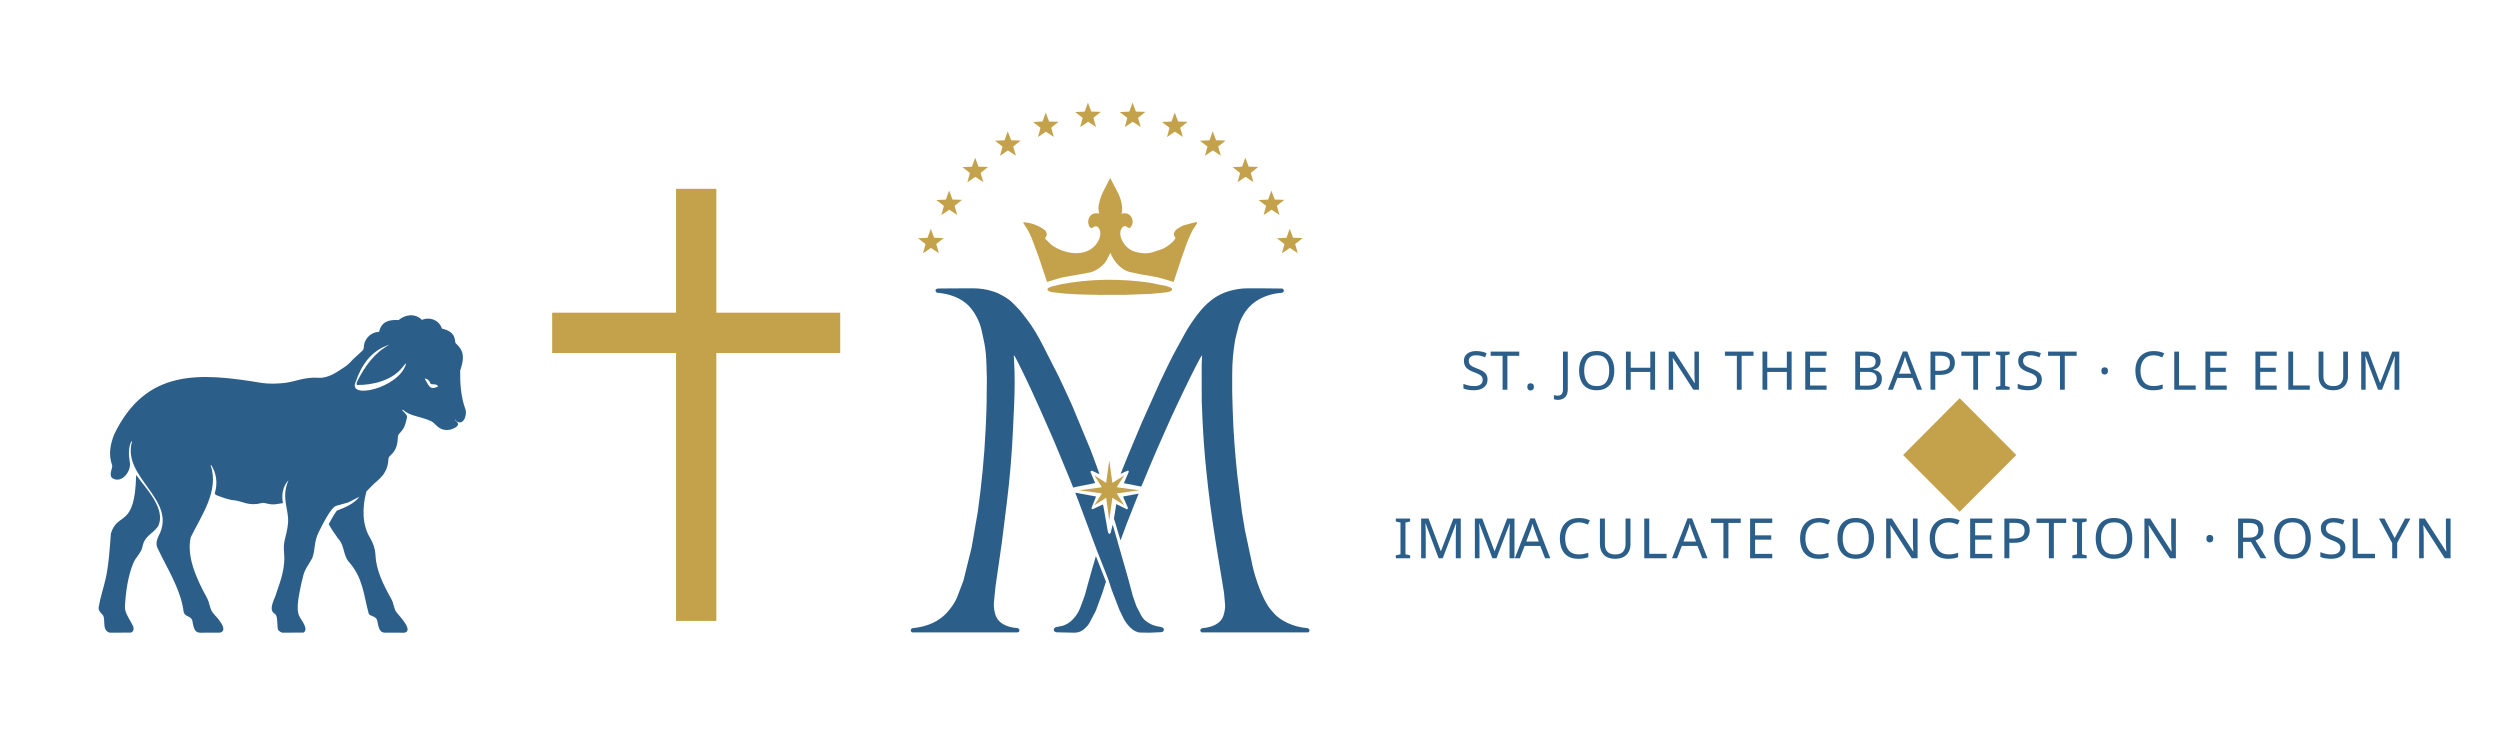
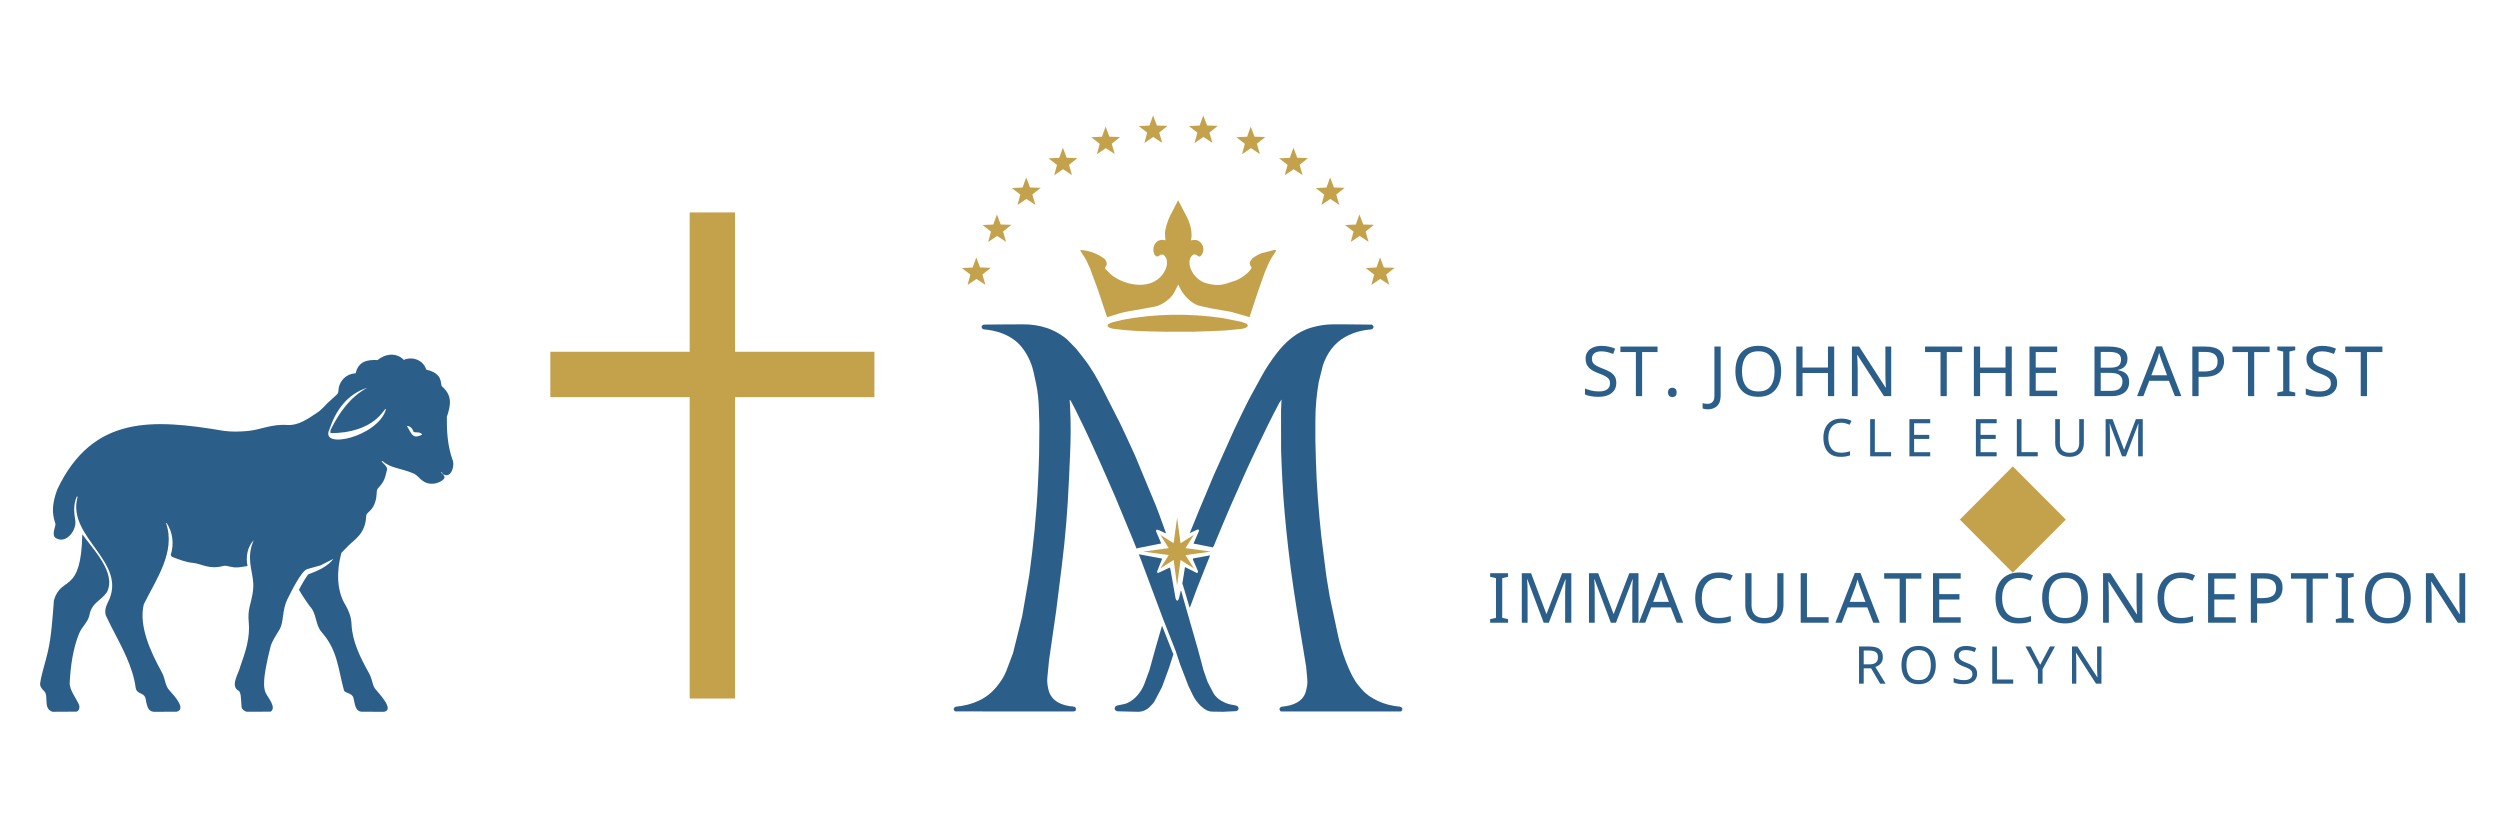
- <svg xmlns="http://www.w3.org/2000/svg" id="AB4-primary-lockup" viewBox="0 0 4050 1200">
+ <svg xmlns="http://www.w3.org/2000/svg" id="AB4-primary-lockup" viewBox="0 0 3600 1200">
  <g id="lockup-full-color">
    <g id="icon-group">
      <g id="lockup-m">
        <g id="crown-stars-accent">
-           <path d="M1793,421.07c-4.21,8.41-17.58,18.5-27.59,20.35l-19.25,3.57c-11.23,2.08-22.31,3.29-33.13,6.62l-16.83,5.18-13.66-40.93-11.23-30.18-4.13-9c-3.45-7.52-11.63-17.02-8.85-16.7l5.32.63c7.87.93,14.97,3.84,21.94,7.5l6.51,4.3c1.98,1.3,3.59,4.94,3.75,7.51.18,2.77-4.14,5.33-1.92,7.52l8.61,8.49c17.85,13.81,46.86,20,65.27,7.28,13.43-9.28,19.91-28.14,9.74-36.12-.98-.77-3.89-.59-4.88.09l-2.79,1.91c-1.08.74-3.92-.1-4.74-1.55-3.37-6.01-3.06-13.24,1.57-18.31,3.51-3.84,8.71-4.52,13.57-3.21l-.73-8.48c-.52-6.07,3.94-20.01,7.32-26.58l11.67-22.67,12.36,23.73c5.21,10,8.75,23.79,6.08,34.18l3.18-.55c7.06-1.22,12.76,3.59,14.38,10.32,1.84,7.63-3.61,14.33-5.87,13.5s-6.03-5.88-10.48-1.06c-9.61,10.41,2.29,36.07,23.6,40.17l6.05,1.16c6.97,1.34,14.28.66,20.99-1.61l13.33-4.51c6.2-2.09,21.04-12.45,22.15-18.67-1.46-1.36-3.39-5.04-2.39-7.46,1.07-2.58,2.89-5.21,5.06-6.64,3.99-2.63,7.95-5.17,12.48-6.36l17.63-4.65c.74-.19,2.92.69,2.45,1.42l-7.51,11.68-4.08,8.31-4.81,11.37-9.58,27.03-12.28,37.08-26.04-7.58-29.04-5.07-16.01-3.5c-13.41-2.93-26.22-17.26-31.22-30.73l-1.08,1.37-4.92,9.81Z" fill="#c4a24c" />
-           <path d="M1822.04,477.66l-40.21.09-25.21-.56-11.58-.41c-13.29-.47-25.98-1.55-39.23-3.26-4.08-.53-8.61-2.13-8.91-4.19-.1-.69.62-2.57,1.29-2.85l5.62-2.34,14.47-3.54c47.09-9.09,96.7-9.54,144.16-2.62l27.26,5.48,7.63,2.71c.56.2,1.45,1.88,1.5,2.48.19,2.48-4.72,4.53-9.11,4.96l-24.47,2.41-43.21,1.64Z" fill="#c4a24c" />
-           <polygon points="1821.24 818.53 1802.03 806.39 1797.03 843.11 1792.02 806.39 1772.81 818.53 1784.94 799.32 1748.22 794.31 1784.94 789.3 1772.81 770.09 1792.02 782.22 1797.03 745.51 1802.03 782.22 1821.24 770.09 1809.11 789.3 1845.83 794.31 1809.11 799.32 1821.24 818.53" fill="#c4a24c" />
+           <path d="M1690.99,421.07c-4.21,8.41-17.58,18.5-27.59,20.35l-19.25,3.57c-11.23,2.08-22.31,3.29-33.13,6.62l-16.83,5.18-13.66-40.93-11.23-30.18-4.13-9c-3.45-7.52-11.63-17.02-8.85-16.7l5.32.63c7.87.93,14.97,3.84,21.94,7.5l6.51,4.3c1.98,1.3,3.59,4.94,3.75,7.51.18,2.77-4.14,5.33-1.92,7.52l8.61,8.49c17.85,13.81,46.86,20,65.27,7.28,13.43-9.28,19.91-28.14,9.74-36.12-.98-.77-3.89-.59-4.88.09l-2.79,1.91c-1.08.74-3.92-.1-4.74-1.55-3.37-6.01-3.06-13.24,1.57-18.31,3.51-3.84,8.71-4.52,13.57-3.21l-.73-8.48c-.52-6.07,3.94-20.01,7.32-26.58l11.67-22.67,12.36,23.73c5.21,10,8.75,23.79,6.08,34.18l3.18-.55c7.06-1.22,12.76,3.59,14.38,10.32,1.84,7.63-3.61,14.33-5.87,13.5s-6.03-5.88-10.48-1.06c-9.61,10.41,2.29,36.07,23.6,40.17l6.05,1.16c6.97,1.34,14.28.66,20.99-1.61l13.33-4.51c6.2-2.09,21.04-12.45,22.15-18.67-1.46-1.36-3.39-5.04-2.39-7.46,1.07-2.58,2.89-5.21,5.06-6.64,3.99-2.63,7.95-5.17,12.48-6.36l17.63-4.65c.74-.19,2.92.69,2.45,1.42l-7.51,11.68-4.08,8.31-4.81,11.37-9.58,27.03-12.28,37.08-26.04-7.58-29.04-5.07-16.01-3.5c-13.41-2.93-26.22-17.26-31.22-30.73l-1.08,1.37-4.92,9.81Z" fill="#c4a24c" />
+           <path d="M1720.03,477.66l-40.21.09-25.21-.56-11.58-.41c-13.29-.47-25.98-1.55-39.23-3.26-4.08-.53-8.61-2.13-8.91-4.19-.1-.69.62-2.57,1.29-2.85l5.62-2.34,14.47-3.54c47.09-9.09,96.7-9.54,144.16-2.62l27.26,5.48,7.63,2.71c.56.2,1.45,1.88,1.5,2.48.19,2.48-4.72,4.53-9.11,4.96l-24.47,2.41-43.21,1.64Z" fill="#c4a24c" />
+           <polygon points="1719.23 818.53 1700.02 806.39 1695.01 843.11 1690.01 806.39 1670.8 818.53 1682.93 799.32 1646.21 794.31 1682.93 789.3 1670.8 770.09 1690.01 782.22 1695.01 745.51 1700.02 782.22 1719.23 770.09 1707.1 789.3 1743.81 794.31 1707.1 799.32 1719.23 818.53" fill="#c4a24c" />
          <g id="Stars">
-             <polygon id="Left_Star" data-name="Left Star" points="1521.02 410.17 1508.09 401.68 1495.29 410.37 1499.38 395.45 1487.16 385.96 1502.61 385.23 1507.86 370.68 1513.32 385.15 1528.79 385.64 1516.71 395.31 1521.02 410.17" fill="#c4a24c" />
-             <polygon points="1550.73 348.27 1537.8 339.77 1525 348.46 1529.09 333.54 1516.87 324.05 1532.32 323.33 1537.57 308.77 1543.03 323.25 1558.5 323.74 1546.42 333.41 1550.73 348.27" fill="#c4a24c" />
-             <polygon points="1592.93 294.98 1580 286.49 1567.2 295.18 1571.29 280.26 1559.07 270.77 1574.52 270.04 1579.77 255.49 1585.23 269.96 1600.7 270.45 1588.62 280.12 1592.93 294.98" fill="#c4a24c" />
-             <polygon points="1645.74 252.21 1632.81 243.71 1620.01 252.4 1624.09 237.48 1611.87 228 1627.33 227.27 1632.57 212.72 1638.04 227.19 1653.5 227.68 1641.42 237.35 1645.74 252.21" fill="#c4a24c" />
-             <polygon points="1707.26 221.83 1694.33 213.34 1681.53 222.03 1685.61 207.1 1673.39 197.62 1688.85 196.89 1694.09 182.34 1699.56 196.81 1715.02 197.3 1702.94 206.97 1707.26 221.83" fill="#c4a24c" />
-             <polygon points="1775.6 205.74 1762.68 197.24 1749.88 205.93 1753.96 191.01 1741.74 181.53 1757.2 180.8 1762.44 166.25 1767.91 180.72 1783.37 181.21 1771.29 190.88 1775.6 205.74" fill="#c4a24c" />
-             <polygon points="1847.9 205.74 1834.97 197.24 1822.17 205.93 1826.25 191.01 1814.03 181.53 1829.49 180.8 1834.73 166.25 1840.2 180.72 1855.66 181.21 1843.58 190.88 1847.9 205.74" fill="#c4a24c" />
-             <polygon points="1916.24 221.83 1903.32 213.34 1890.52 222.03 1894.6 207.1 1882.38 197.62 1897.83 196.89 1903.08 182.34 1908.55 196.81 1924.01 197.3 1911.93 206.97 1916.24 221.83" fill="#c4a24c" />
-             <polygon points="1977.76 252.21 1964.84 243.71 1952.04 252.4 1956.12 237.48 1943.9 228 1959.36 227.27 1964.6 212.72 1970.07 227.19 1985.53 227.68 1973.45 237.35 1977.76 252.21" fill="#c4a24c" />
-             <polygon points="2030.57 294.98 2017.64 286.49 2004.84 295.18 2008.93 280.26 1996.71 270.77 2012.16 270.04 2017.41 255.49 2022.87 269.96 2038.33 270.45 2026.26 280.12 2030.57 294.98" fill="#c4a24c" />
-             <polygon points="2072.77 348.27 2059.84 339.77 2047.04 348.46 2051.13 333.54 2038.91 324.05 2054.36 323.33 2059.61 308.77 2065.07 323.25 2080.53 323.74 2068.46 333.41 2072.77 348.27" fill="#c4a24c" />
-             <polygon id="Right_Star" data-name="Right Star" points="2102.48 410.17 2089.55 401.68 2076.75 410.37 2080.84 395.45 2068.62 385.96 2084.07 385.23 2089.32 370.68 2094.78 385.15 2110.24 385.64 2098.17 395.31 2102.48 410.17" fill="#c4a24c" />
+             <polygon id="Left_Star" data-name="Left Star" points="1419.01 410.17 1406.08 401.68 1393.28 410.37 1397.37 395.45 1385.15 385.96 1400.6 385.23 1405.85 370.68 1411.31 385.15 1426.77 385.64 1414.7 395.31 1419.01 410.17" fill="#c4a24c" />
+             <polygon points="1448.72 348.27 1435.79 339.77 1422.99 348.46 1427.08 333.54 1414.86 324.05 1430.31 323.33 1435.56 308.77 1441.02 323.25 1456.48 323.74 1444.41 333.41 1448.72 348.27" fill="#c4a24c" />
+             <polygon points="1490.92 294.98 1477.99 286.49 1465.19 295.18 1469.28 280.26 1457.06 270.77 1472.51 270.04 1477.76 255.49 1483.22 269.96 1498.68 270.45 1486.61 280.12 1490.92 294.98" fill="#c4a24c" />
+             <polygon points="1543.72 252.21 1530.79 243.71 1518 252.4 1522.08 237.48 1509.86 228 1525.31 227.27 1530.56 212.72 1536.03 227.19 1551.49 227.68 1539.41 237.35 1543.72 252.21" fill="#c4a24c" />
+             <polygon points="1605.24 221.83 1592.32 213.34 1579.52 222.03 1583.6 207.1 1571.38 197.62 1586.83 196.89 1592.08 182.34 1597.55 196.81 1613.01 197.3 1600.93 206.97 1605.24 221.83" fill="#c4a24c" />
+             <polygon points="1673.59 205.74 1660.66 197.24 1647.87 205.93 1651.95 191.01 1639.73 181.53 1655.18 180.8 1660.43 166.25 1665.89 180.72 1681.36 181.21 1669.28 190.88 1673.59 205.74" fill="#c4a24c" />
+             <polygon points="1745.88 205.74 1732.95 197.24 1720.16 205.93 1724.24 191.01 1712.02 181.53 1727.47 180.8 1732.72 166.25 1738.19 180.72 1753.65 181.21 1741.57 190.88 1745.88 205.74" fill="#c4a24c" />
+             <polygon points="1814.23 221.83 1801.3 213.34 1788.51 222.03 1792.59 207.1 1780.37 197.62 1795.82 196.89 1801.07 182.34 1806.53 196.81 1822 197.3 1809.92 206.97 1814.23 221.83" fill="#c4a24c" />
+             <polygon points="1875.75 252.21 1862.82 243.71 1850.03 252.4 1854.11 237.48 1841.89 228 1857.34 227.27 1862.59 212.72 1868.06 227.19 1883.52 227.68 1871.44 237.35 1875.75 252.21" fill="#c4a24c" />
+             <polygon points="1928.56 294.98 1915.63 286.49 1902.83 295.18 1906.91 280.26 1894.69 270.77 1910.15 270.04 1915.39 255.49 1920.86 269.96 1936.32 270.45 1924.25 280.12 1928.56 294.98" fill="#c4a24c" />
+             <polygon points="1970.76 348.27 1957.83 339.77 1945.03 348.46 1949.12 333.54 1936.9 324.05 1952.35 323.33 1957.59 308.77 1963.06 323.25 1978.52 323.74 1966.45 333.41 1970.76 348.27" fill="#c4a24c" />
+             <polygon id="Right_Star" data-name="Right Star" points="2000.47 410.17 1987.54 401.68 1974.74 410.37 1978.82 395.45 1966.6 385.96 1982.06 385.23 1987.3 370.68 1992.77 385.15 2008.23 385.64 1996.16 395.31 2000.47 410.17" fill="#c4a24c" />
          </g>
        </g>
        <g id="m-letterform">
          <g>
-             <path d="M1948.6,690.68l-.84-16.82-.95-24.42-.1-58.41.74-15.71-2.98,4.31-7.58,14.43-9.81,19.5-12.69,26.27-7.31,15.39-4.16,8.9-5.68,12.24-20.96,47.18-5.67,13.06-8.96,21.15-11.7,28.16c-.25.6-1.18,2.08-1.37,2.34l-10.17-2.01-17.73-3.49,7.67-17.62c.21-.49.29-2.12-.09-2.25l-1.5-.49-11.42,5.21,13.19-32.46,21.14-50.4,29.63-66.12,11.87-24.76,5.91-11.92,3.85-7.61,18.09-33.12c6.09-11.15,12.95-21.3,20.6-31.4,13.55-17.87,29.98-32.3,51.82-38.39,9.82-2.74,19.7-4.36,29.86-4.35l22.24.02,33.49.35c1.33.01,2.98,2.31,2.93,3.64-.04,1.19-1.88,3.17-3.29,3.27-13.4.97-25.72,4.32-37.36,10.78-16.06,8.91-26.37,23.53-32.29,40.83l-6.01,24.08c-3.09,18.21-4.82,36.17-4.83,54.73l-.02,30.09.82,29.36c1.01,36.09,3.85,71.22,7.63,107.18l7.37,58.48,4.86,29.32,12.13,56.82c4.3,20.13,16.66,56.43,29.48,71.34l4.91,5.7c6.17,7.17,14.11,12.22,22.71,16.26,10.03,4.71,20.31,7.2,31.52,8.26,1.48.14,3.14,1.36,3.67,2.44s-.46,4.49-2.23,4.49h-172.1c-1.42,0-2.73-2.85-2.46-3.9.38-1.45,2.06-2.86,3.87-3.03,14.91-1.4,29.71-6.78,33.94-21.32,1.63-5.62,2.83-11.63,2.29-17.54l-1.71-18.8-8.45-51.18c-6.63-40.15-12.81-79.49-17.38-119.92-3.7-32.75-6.77-64.73-8.44-98.12Z" fill="#2c5e8a" />
-             <path d="M1806.89,847.38l-2.28-7.07,3.77-23.73,17.11,8.55c.93.47,2.16-2.43,1.62-2.78l-7.38-16.72.4-1.49,18.6-3.38,5.91-1.07-4.8,11.88-14.7,37.18-9,24.39-.61,1.65c-.12.32-.75-.65-.88-1.07l-3.35-11.41-4.41-14.93Z" fill="#2c5e8a" />
-             <path d="M1642.32,575.69l.59,10.46c1.34,23.68.99,46.87-.08,70.59l-1.62,35.93c-1.84,40.86-5.04,80.91-10.12,121.45l-8.15,65.08-10.33,71.77-2.47,25.27c-.56,5.74.38,11.54,1.69,17.07,3.9,16.47,19.45,22.97,36,24.13,1.31.09,3.68,1.58,3.62,2.74-.06,1.13-.21,2.37-.41,2.98-.25.77-2.25,1.32-3.48,1.32l-169.68-.02c-1.49,0-2.72-2.82-2.52-3.91s1.84-2.77,3.19-2.91c23.54-2.43,43.95-10.55,58.8-29.02,5.5-6.85,10.49-13.93,13.6-22.15l9.82-25.93,13.22-53.39,10.17-58.94c6.01-44.21,10.48-87.8,12.52-132.29l.9-19.65.74-22.75.38-40.6-.64-21.99c-.38-13.19-1.36-26.04-4.18-38.9l-3.79-17.29c-2.96-13.48-10.46-28.33-19.99-38.52-6.68-7.14-14.96-12.18-24-15.8-9.14-3.66-18.17-5.21-28.07-6.27-1.19-.13-2.75-2.64-2.56-3.81.21-1.31,2.24-2.93,3.65-2.94l21.3-.19,35.25-.17c11.8-.06,23.28,1.76,34.48,5.48,9.98,3.32,23.43,11.02,30.44,18.24l11.61,11.94,10.72,13.73c10.65,13.64,18.97,28.33,26.87,43.82l25.2,49.45,7.83,16.6,8.47,18.35,5.37,11.79,29.79,71.7,4.54,11.82,10.16,28.08-2.43-.92-8.67-4.06c-.48-.23-1.74-.41-2.17-.42-.57-.01-1.43,1.74-1.2,2.28l6.82,16.11.65,1.54c.02.06-.66.12-1.25.24l-14.76,2.96-15.75,3.11-3.79,1.01-5.28-13.15-25.42-61.4-10.9-24.96-11.2-25.35-12.93-28.53-4.13-8.93-5.97-12.69-12.56-25.74-6.46-12.32c-.12-.23-1.62-1.28-1.44-1.13Z" fill="#2c5e8a" />
+             <path d="M1846.58,690.68l-.84-16.82-.95-24.42-.1-58.41.74-15.71-2.98,4.31-7.58,14.43-9.81,19.5-12.69,26.27-7.31,15.39-4.16,8.9-5.68,12.24-20.96,47.18-5.67,13.06-8.96,21.15-11.7,28.16c-.25.6-1.18,2.08-1.37,2.34l-10.17-2.01-17.73-3.49,7.67-17.62c.21-.49.29-2.12-.09-2.25l-1.5-.49-11.42,5.21,13.19-32.46,21.14-50.4,29.63-66.12,11.87-24.76,5.91-11.92,3.85-7.61,18.09-33.12c6.09-11.15,12.95-21.3,20.6-31.4,13.55-17.87,29.98-32.3,51.82-38.39,9.82-2.74,19.7-4.36,29.86-4.35l22.24.02,33.49.35c1.33.01,2.98,2.31,2.93,3.64-.04,1.19-1.88,3.17-3.29,3.27-13.4.97-25.72,4.32-37.36,10.78-16.06,8.91-26.37,23.53-32.29,40.83l-6.01,24.08c-3.09,18.21-4.82,36.17-4.83,54.73l-.02,30.09.82,29.36c1.01,36.09,3.85,71.22,7.63,107.18l7.37,58.48,4.86,29.32,12.13,56.82c4.3,20.13,16.66,56.43,29.48,71.34l4.91,5.7c6.17,7.17,14.11,12.22,22.71,16.26,10.03,4.71,20.31,7.2,31.52,8.26,1.48.14,3.14,1.36,3.67,2.44s-.46,4.49-2.23,4.49h-172.1c-1.42,0-2.73-2.85-2.46-3.9.38-1.45,2.06-2.86,3.87-3.03,14.91-1.4,29.71-6.78,33.94-21.32,1.63-5.62,2.83-11.63,2.29-17.54l-1.71-18.8-8.45-51.18c-6.63-40.15-12.81-79.49-17.38-119.92-3.7-32.75-6.77-64.73-8.44-98.12Z" fill="#2c5e8a" />
+             <path d="M1704.88,847.38l-2.28-7.07,3.77-23.73,17.11,8.55c.93.47,2.16-2.43,1.62-2.78l-7.38-16.72.4-1.49,18.6-3.38,5.91-1.07-4.8,11.88-14.7,37.18-9,24.39-.61,1.65c-.12.32-.75-.65-.88-1.07l-3.35-11.41-4.41-14.93Z" fill="#2c5e8a" />
+             <path d="M1540.31,575.69l.59,10.46c1.34,23.68.99,46.87-.08,70.59l-1.62,35.93c-1.84,40.86-5.04,80.91-10.12,121.45l-8.15,65.08-10.33,71.77-2.47,25.27c-.56,5.74.38,11.54,1.69,17.07,3.9,16.47,19.45,22.97,36,24.13,1.31.09,3.68,1.58,3.62,2.74-.06,1.13-.21,2.37-.41,2.98-.25.77-2.25,1.32-3.48,1.32l-169.68-.02c-1.49,0-2.72-2.82-2.52-3.91s1.84-2.77,3.19-2.91c23.54-2.43,43.95-10.55,58.8-29.02,5.5-6.85,10.49-13.93,13.6-22.15l9.82-25.93,13.22-53.39,10.17-58.94c6.01-44.21,10.48-87.8,12.52-132.29l.9-19.65.74-22.75.38-40.6-.64-21.99c-.38-13.19-1.36-26.04-4.18-38.9l-3.79-17.29c-2.96-13.48-10.46-28.33-19.99-38.52-6.68-7.14-14.96-12.18-24-15.8-9.14-3.66-18.17-5.21-28.07-6.27-1.19-.13-2.75-2.64-2.56-3.81.21-1.31,2.24-2.93,3.65-2.94l21.3-.19,35.25-.17c11.8-.06,23.28,1.76,34.48,5.48,9.98,3.32,23.43,11.02,30.44,18.24l11.61,11.94,10.72,13.73c10.65,13.64,18.97,28.33,26.87,43.82l25.2,49.45,7.83,16.6,8.47,18.35,5.37,11.79,29.79,71.7,4.54,11.82,10.16,28.08-2.43-.92-8.67-4.06c-.48-.23-1.74-.41-2.17-.42-.57-.01-1.43,1.74-1.2,2.28l6.82,16.11.65,1.54c.02.06-.66.12-1.25.24l-14.76,2.96-15.75,3.11-3.79,1.01-5.28-13.15-25.42-61.4-10.9-24.96-11.2-25.35-12.93-28.53-4.13-8.93-5.97-12.69-12.56-25.74-6.46-12.32c-.12-.23-1.62-1.28-1.44-1.13Z" fill="#2c5e8a" />
          </g>
          <g>
-             <path d="M1885.54,1019.61c-1.08-5.58-8.45-2.89-19.21-7.59-7.28-3.17-13.9-7.96-17.55-14.97l-7.8-14.98-5.88-16.88-8.11-30.15-24.04-83.92c-.18-.09-.5-.25-.69-.35l-2.77,11.82c-.17.71-1.79,2.55-2.39,2.44-.92-.17-2.1-2.3-2.28-3.37l-5.49-31.24-1.92-10.9c-.09-.53-.8-2.2-.92-2.32l-15.94,7.57c-.53.25-2.2,0-2.26-.43-.04-.29-.04-1.4.14-1.85l7.15-18.1-33.73-6.24,3.98,10.19,31.63,84.63h.02s16.96,43.01,16.96,43.01c.15-.02.23-.01.1.05l6.6,20.06,12.22,31.72,6.05,12.63c5,10.44,16.36,24.11,27.91,24.29l15.75.24,18.72-.9c1.99-.1,4.15-2.45,3.76-4.47Z" fill="#2c5e8a" />
-             <path d="M1802.26,850.77h0c-.24-.12-.17-.09,0,0Z" fill="#2c5e8a" />
+             <path d="M1783.53,1019.61c-1.08-5.58-8.45-2.89-19.21-7.59-7.28-3.17-13.9-7.96-17.55-14.97l-7.8-14.98-5.88-16.88-8.11-30.15-24.04-83.92c-.18-.09-.5-.25-.69-.35l-2.77,11.82c-.17.71-1.79,2.55-2.39,2.44-.92-.17-2.1-2.3-2.28-3.37l-5.49-31.24-1.92-10.9c-.09-.53-.8-2.2-.92-2.32l-15.94,7.57c-.53.25-2.2,0-2.26-.43-.04-.29-.04-1.4.14-1.85l7.15-18.1-33.73-6.24,3.98,10.19,31.63,84.63h.02s16.96,43.01,16.96,43.01c.15-.02.23-.01.1.05l6.6,20.06,12.22,31.72,6.05,12.63c5,10.44,16.36,24.11,27.91,24.29l15.75.24,18.72-.9c1.99-.1,4.15-2.45,3.76-4.47Z" fill="#2c5e8a" />
+             <path d="M1700.24,850.77h0c-.24-.12-.17-.09,0,0Z" fill="#2c5e8a" />
          </g>
-           <path d="M1790.13,938.45h-.01s-14.79-37.52-14.79-37.52l-8.72,30.08-9.52,34.33-7.26,19.58c-4.53,12.22-16.3,26.31-29.44,29.02l-9.51,1.97c-2.12.44-3.98,2.55-3.8,4.59.19,2.14,2.4,3.77,4.78,3.82l28.54.65c6.33.14,12.38-2.37,16.84-6.67,2.93-2.82,5.88-5.76,7.76-9.35l10.35-19.73,10.41-28.53,5.9-18.43-1.51-3.84Z" fill="#2c5e8a" />
+           <path d="M1688.12,938.45h-.01s-14.79-37.52-14.79-37.52l-8.72,30.08-9.52,34.33-7.26,19.58c-4.53,12.22-16.3,26.31-29.44,29.02l-9.51,1.97c-2.12.44-3.98,2.55-3.8,4.59.19,2.14,2.4,3.77,4.78,3.82l28.54.65c6.33.14,12.38-2.37,16.84-6.67,2.93-2.82,5.88-5.76,7.76-9.35l10.35-19.73,10.41-28.53,5.9-18.43-1.51-3.84Z" fill="#2c5e8a" />
        </g>
      </g>
      <g id="lockup-lamb">
-         <path d="M651.36,664.25c2.15,2.99,8.87,7.67,8.02,11.85-3.1,12.69-3.52,16.81-12.98,26.91-3.72,3.98-.08,11.11-5.45,23.5-4.54,10.47-11.43,11.41-11.65,16.69-1.06,25.56-16.56,33.37-25.58,42.6l-10.09,10.32c-6.96,25.46-7.27,54.23,6.16,75.65,4.8,8.51,7.98,16.91,8.4,26.77,1.08,25.26,12.67,48.28,24.71,69.95,6.27,10.82,4.55,17.97,10.24,24.41,4.38,5.66,27.33,29,12,32.1,0,0-32.31-.11-32.31-.11-9.85-.5-9.81-12.77-11.79-19.63-1.85-7.96-12.6-6.67-13.77-11.42-8.53-30.88-8.87-57.42-32.27-83.79-9.37-10.9-6.66-26.73-17.1-37.29-4.14-5.61-12.11-17.47-15.39-23.6,4.3-7.96,8-14.85,13.22-21.98,13.05-4.92,27.89-10.96,36.48-22.46l-18.5,9.37-18.99,5.35c-8.7,1.95-24.27,34.4-28.69,43.16-8.3,16.7-4.95,33.01-11.55,43.96-4.47,7.79-10.82,16.37-13.01,25.16,0,0-3.66,15.11-3.66,15.11-2.49,13.59-9.19,38.91-2.98,51.31,3.02,6.34,15.92,20.91,6.87,26.66l-34.59.13c-2.97-.9-6.95-3.56-7.18-6.67l-1.15-15.55c-.17-2.24-1.22-6.72-2.97-7.88-12.97-6.88.05-25.19,2.09-34.68,7.53-21.4,14.61-41.89,12.28-64.91-.77-7.57-.39-14.79,1.45-22.19,2.77-11.09,5.83-22.47,5.04-33.96-1.33-19.36-10.3-35.56.68-61.26-9.19,10.12-11.62,23.82-8.92,37.25l-10.55,1.62c-12.48,1.92-18.03-3.33-24.36-1.69-20.53,5.33-30.48-2.85-42.86-4.39-10.22-.7-21.16-4.98-30.61-8.68-.83-.31-2.07-2.24-2.15-2.8,4.92-15.93,3.01-32.53-6-46.15l-.75.46c14.41,41.06-14.68,81.42-32.08,116.75-7.58,31.37,10.17,68.93,25.3,96.68,6.33,10.89,4.7,20.01,11.84,27.48,6.87,7.49,24.58,26.96,10.13,30.53,0,0-32.56.1-32.56.1-8.95-.35-9.81-8.81-11.54-15.36-.76-14.02-12.35-8.24-14.77-18.67-3.92-31.04-20.82-60.62-34.85-87.99,0,0-7.6-15.49-7.6-15.49-2.99-6.09-.8-13.71,2.12-19.62,30.74-58.47-59.17-93.41-43.53-151.56-.03-1.92-.53-2.25-1.41-.33-4.46,10.91-3.74,20.87-2.03,31.98,3.41,14.91-12.56,35.5-27.11,27.23-7-3.57-2.17-13.74-1.23-19.25.99-4.25-10.35-17.25,2.96-51.78,51.18-106.81,137.84-100.88,239.89-83.67,11.57,1.51,23.11,1.19,34.74.07,18.43-1.77,33.59-10.27,56.86-8.53,15.92.81,29.62-9.28,42.25-17.65,4.02-2.22,11.39-9.84,14.45-13.31,0,0,14.06-12.89,14.06-12.89,4.2-3.85.45-8.14,5.56-17.31,4.52-8.1,12.34-12.89,21.55-13.29,3.85-17.06,16.3-19.82,31.59-19.08,10.88-9.14,27-11.4,37.78-.25,12.66-5.6,28.18.48,32.4,14.12,24.97,5.34,19.94,21.27,22.35,23.84,15.51,13.36,12.94,27.01,7.19,44.22-.23,20.46,1.12,41.69,7.97,61.04,4.13,8.24-1.37,27.39-12.16,21.91l-1.35.16c7.16,5.69-5.04,11.12-10.15,12.43-18.93,3.68-23.27-9.9-31.57-13.87-18.57-8.15-33.54-7.54-45.39-18.21l-1.4.4ZM651.59,595.46c-16.61,20.78-47.35,28.53-73.18,28.21-1.09.07-.65-4.05-.04-5.13,12.16-24.46,28.1-47.19,52.73-60.21-29.03,8.93-45.72,32.76-55,60.62-13.29,28.85,69.33,10.08,81.52-28.8l-.41-1.57-5.62,6.86ZM697.03,620.7c-1.37-4.35-4.97-7.46-9.08-7.28,6.47,10,7.65,20.02,21.89,12.45-3.17-5.75-11.55-1.16-12.81-5.17ZM651.84,662.61l-1.21-.11,1.21.11ZM738.95,680.92l-2.18-1.46,1.12,2.04,1.06-.58ZM739.47,681.6l-.84.87.65.59.82-.75-.63-.72Z" fill="#2c5e8a" />
-         <path d="M215.39,1013.94c1.82,3.39,1.26,9.46-3.13,10.84l-34.5.19c-14.25-4.24-5.16-22.79-12.04-29.54-3.44-3.38-6.79-7.27-5.79-12.21,2.45-15.2,7.68-30.06,11.04-44.99,5.02-21.17,7.03-51.72,8.65-73.67,10.55-36.6,39.14-7.23,40.91-95.2,15.62,21.98,49.39,55.4,35.47,83.39-9.12,12.83-21.71,14.81-25.21,32.98-1.91,9.92-10.8,16.63-14.9,26.63-8.72,21.24-12.41,47.52-13.49,70.86-.64,9.79,9.21,22.22,13,30.73Z" fill="#2c5e8a" />
+         <path d="M549.34,664.25c2.15,2.99,8.87,7.67,8.02,11.85-3.1,12.69-3.52,16.81-12.98,26.91-3.72,3.98-.08,11.11-5.45,23.5-4.54,10.47-11.43,11.41-11.65,16.69-1.06,25.56-16.56,33.37-25.58,42.6l-10.09,10.32c-6.96,25.46-7.27,54.23,6.16,75.65,4.8,8.51,7.98,16.91,8.4,26.77,1.08,25.26,12.67,48.28,24.71,69.95,6.27,10.82,4.55,17.97,10.24,24.41,4.38,5.66,27.33,29,12,32.1,0,0-32.31-.11-32.31-.11-9.85-.5-9.81-12.77-11.79-19.63-1.85-7.96-12.6-6.67-13.77-11.42-8.53-30.88-8.87-57.42-32.27-83.79-9.37-10.9-6.66-26.73-17.1-37.29-4.14-5.61-12.11-17.47-15.39-23.6,4.3-7.96,8-14.85,13.22-21.98,13.05-4.92,27.89-10.96,36.48-22.46l-18.5,9.37-18.99,5.35c-8.7,1.95-24.27,34.4-28.69,43.16-8.3,16.7-4.95,33.01-11.55,43.96-4.47,7.79-10.82,16.37-13.01,25.16,0,0-3.66,15.11-3.66,15.11-2.49,13.59-9.19,38.91-2.98,51.31,3.02,6.34,15.92,20.91,6.87,26.66l-34.59.13c-2.97-.9-6.95-3.56-7.18-6.67l-1.15-15.55c-.17-2.24-1.22-6.72-2.97-7.88-12.97-6.88.05-25.19,2.09-34.68,7.53-21.4,14.61-41.89,12.28-64.91-.77-7.57-.39-14.79,1.45-22.19,2.77-11.09,5.83-22.47,5.04-33.96-1.33-19.36-10.3-35.56.68-61.26-9.19,10.12-11.62,23.82-8.92,37.25l-10.55,1.62c-12.48,1.92-18.03-3.33-24.36-1.69-20.53,5.33-30.48-2.85-42.86-4.39-10.22-.7-21.16-4.98-30.61-8.68-.83-.31-2.07-2.24-2.15-2.8,4.92-15.93,3.01-32.53-6-46.15l-.75.46c14.41,41.06-14.68,81.42-32.08,116.75-7.58,31.37,10.17,68.93,25.3,96.68,6.33,10.89,4.7,20.01,11.84,27.48,6.87,7.49,24.58,26.96,10.13,30.53,0,0-32.56.1-32.56.1-8.95-.35-9.81-8.81-11.54-15.36-.76-14.02-12.35-8.24-14.77-18.67-3.92-31.04-20.82-60.62-34.85-87.99,0,0-7.6-15.49-7.6-15.49-2.99-6.09-.8-13.71,2.12-19.62,30.74-58.47-59.17-93.41-43.53-151.56-.03-1.92-.53-2.25-1.41-.33-4.46,10.91-3.74,20.87-2.03,31.98,3.41,14.91-12.56,35.5-27.11,27.23-7-3.57-2.17-13.74-1.23-19.25.99-4.25-10.35-17.25,2.96-51.78,51.18-106.81,137.84-100.88,239.89-83.67,11.57,1.51,23.11,1.19,34.74.07,18.43-1.77,33.59-10.27,56.86-8.53,15.92.81,29.62-9.28,42.25-17.65,4.02-2.22,11.39-9.84,14.45-13.31,0,0,14.06-12.89,14.06-12.89,4.2-3.85.45-8.14,5.56-17.31,4.52-8.1,12.34-12.89,21.55-13.29,3.85-17.06,16.3-19.82,31.59-19.08,10.88-9.14,27-11.4,37.78-.25,12.66-5.6,28.18.48,32.4,14.12,24.97,5.34,19.94,21.27,22.35,23.84,15.51,13.36,12.94,27.01,7.19,44.22-.23,20.46,1.12,41.69,7.97,61.04,4.13,8.24-1.37,27.39-12.16,21.91l-1.35.16c7.16,5.69-5.04,11.12-10.15,12.43-18.93,3.68-23.27-9.9-31.57-13.87-18.57-8.15-33.54-7.54-45.39-18.21l-1.4.4ZM549.57,595.46c-16.61,20.78-47.35,28.53-73.18,28.21-1.09.07-.65-4.05-.04-5.13,12.16-24.46,28.1-47.19,52.73-60.21-29.03,8.93-45.72,32.76-55,60.62-13.29,28.85,69.33,10.08,81.52-28.8l-.41-1.57-5.62,6.86ZM595.02,620.7c-1.37-4.35-4.97-7.46-9.08-7.28,6.47,10,7.65,20.02,21.89,12.45-3.17-5.75-11.55-1.16-12.81-5.17ZM549.82,662.61l-1.21-.11,1.21.11ZM636.94,680.92l-2.18-1.46,1.12,2.04,1.06-.58ZM637.46,681.6l-.84.87.65.59.82-.75-.63-.72Z" fill="#2c5e8a" />
+         <path d="M113.38,1013.94c1.82,3.39,1.26,9.46-3.13,10.84l-34.5.19c-14.25-4.24-5.16-22.79-12.04-29.54-3.44-3.38-6.79-7.27-5.79-12.21,2.45-15.2,7.68-30.06,11.04-44.99,5.02-21.17,7.03-51.72,8.65-73.67,10.55-36.6,39.14-7.23,40.91-95.2,15.62,21.98,49.39,55.4,35.47,83.39-9.12,12.83-21.71,14.81-25.21,32.98-1.91,9.92-10.8,16.63-14.9,26.63-8.72,21.24-12.41,47.52-13.49,70.86-.64,9.79,9.21,22.22,13,30.73Z" fill="#2c5e8a" />
      </g>
-       <polygon id="lockup-cross" points="1361.15 506.54 1160.48 506.54 1160.48 305.88 1095.15 305.88 1095.15 506.54 894.48 506.54 894.48 571.88 1095.15 571.88 1095.15 1005.88 1160.48 1005.88 1160.48 571.88 1361.15 571.88 1361.15 506.54" fill="#c4a24c" />
+       <polygon id="lockup-cross" points="1259.14 506.54 1058.47 506.54 1058.47 305.88 993.14 305.88 993.14 506.54 792.47 506.54 792.47 571.88 993.14 571.88 993.14 1005.88 1058.47 1005.88 1058.47 571.88 1259.14 571.88 1259.14 506.54" fill="#c4a24c" />
    </g>
    <g id="text-block">
-       <text transform="translate(2366.354 631.3625)" fill="#2c5e8a" font-family="CormorantSC-Regular, 'Cormorant SC'" font-size="86.51">
-         <tspan x="0" y="0" letter-spacing=".06em">S</tspan>
-         <tspan x="47.67" y="0" letter-spacing="0em">T</tspan>
-         <tspan x="101.65" y="0" letter-spacing=".06em">. JOHN THE BAPTIST · CLE ELUM</tspan>
-       </text>
-       <text transform="translate(3082.301 799.5109)" fill="#c4a24c" font-family="CormorantSC-Regular, 'Cormorant SC'" font-size="240.3" letter-spacing=".06em">
+       <text transform="translate(2821.555 800.1403)" fill="#c4a24c" font-family="CormorantSC-Regular, 'Cormorant SC'" font-size="200" letter-spacing=".06em">
        <tspan x="0" y="0">◆</tspan>
      </text>
-       <text transform="translate(2257.611 904.3454)" fill="#2c5e8a" font-family="CormorantSC-Regular, 'Cormorant SC'" font-size="90">
-         <tspan x="0" y="0" letter-spacing=".06em">IMM</tspan>
-         <tspan x="196.38" y="0" letter-spacing=".05em">A</tspan>
-         <tspan x="263.88" y="0" letter-spacing=".06em">CUL</tspan>
-         <tspan x="451.08" y="0" letter-spacing="0em">A</tspan>
-         <tspan x="513.36" y="0" letter-spacing=".06em">TE CONCEPTION · </tspan>
-         <tspan x="1359.34" y="0" letter-spacing=".01em">R</tspan>
-         <tspan x="1421.08" y="0" letter-spacing=".06em">OS</tspan>
-         <tspan x="1545.01" y="0" letter-spacing=".04em">L</tspan>
-         <tspan x="1596.31" y="0" letter-spacing=".06em">YN</tspan>
-       </text>
+       <g>
+         <text transform="translate(2141.812 896.7708)" fill="#2c5e8a" font-family="CormorantSC-Regular, 'Cormorant SC'" font-size="100">
+           <tspan x="0" y="0" letter-spacing=".06em">IMM</tspan>
+           <tspan x="218.2" y="0" letter-spacing=".05em">A</tspan>
+           <tspan x="293.2" y="0" letter-spacing=".06em">CUL</tspan>
+           <tspan x="501.19" y="0" letter-spacing="0em">A</tspan>
+           <tspan x="570.4" y="0" letter-spacing=".06em">TE CONCEPTION</tspan>
+         </text>
+         <text transform="translate(2669.73 984.4879)" fill="#2c5e8a" font-family="CormorantSC-Regular, 'Cormorant SC'" font-size="75">
+           <tspan x="0" y="0" letter-spacing=".18em">R</tspan>
+           <tspan x="63.82" y="0" letter-spacing=".23em">OS</tspan>
+           <tspan x="191.85" y="0" letter-spacing=".2em">L</tspan>
+           <tspan x="246.97" y="0" letter-spacing=".23em">YN</tspan>
+         </text>
+       </g>
+       <g>
+         <text transform="translate(2277.262 570.4561)" fill="#2c5e8a" font-family="CormorantSC-Regular, 'Cormorant SC'" font-size="100">
+           <tspan x="0" y="0" letter-spacing=".06em">S</tspan>
+           <tspan x="55.1" y="0" letter-spacing="0em">T</tspan>
+           <tspan x="117.5" y="0" letter-spacing=".06em">. JOHN THE BAPTIST</tspan>
+         </text>
+         <text transform="translate(2621.094 657.097)" fill="#2c5e8a" font-family="CormorantSC-Regular, 'Cormorant SC'" font-size="75" letter-spacing=".23em">
+           <tspan x="0" y="0">CLE ELUM</tspan>
+         </text>
+       </g>
    </g>
  </g>
</svg>
